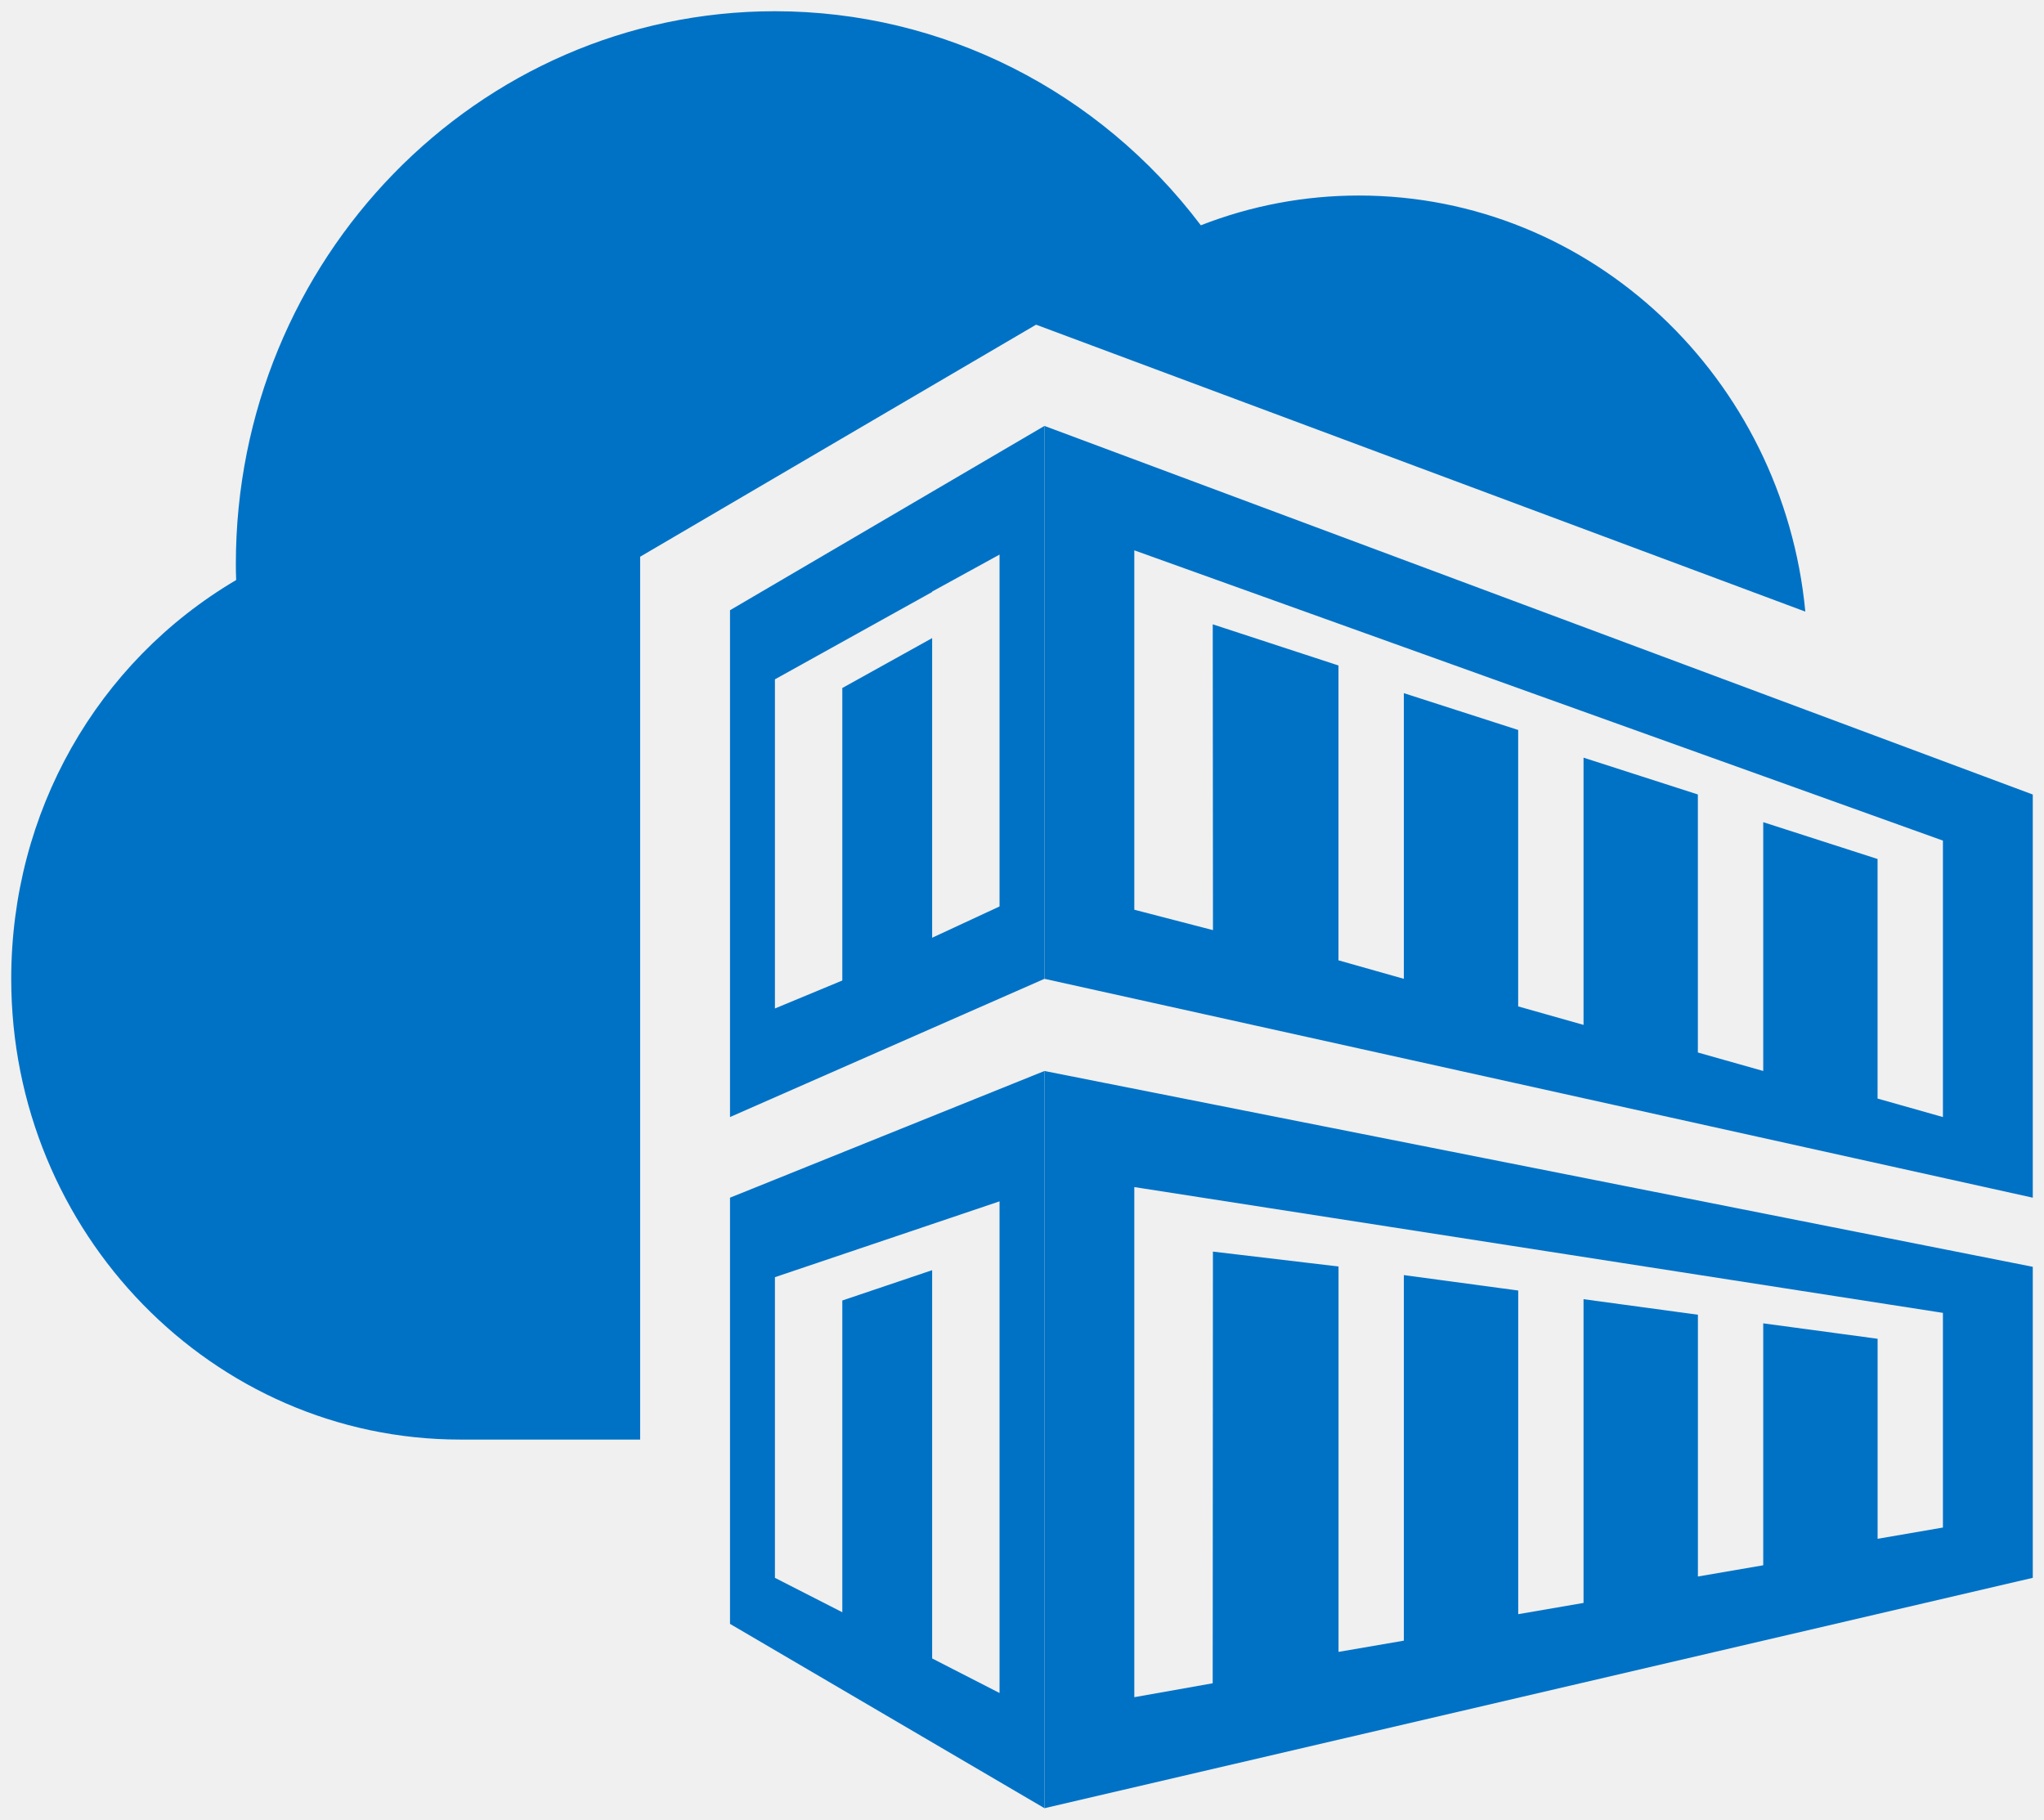
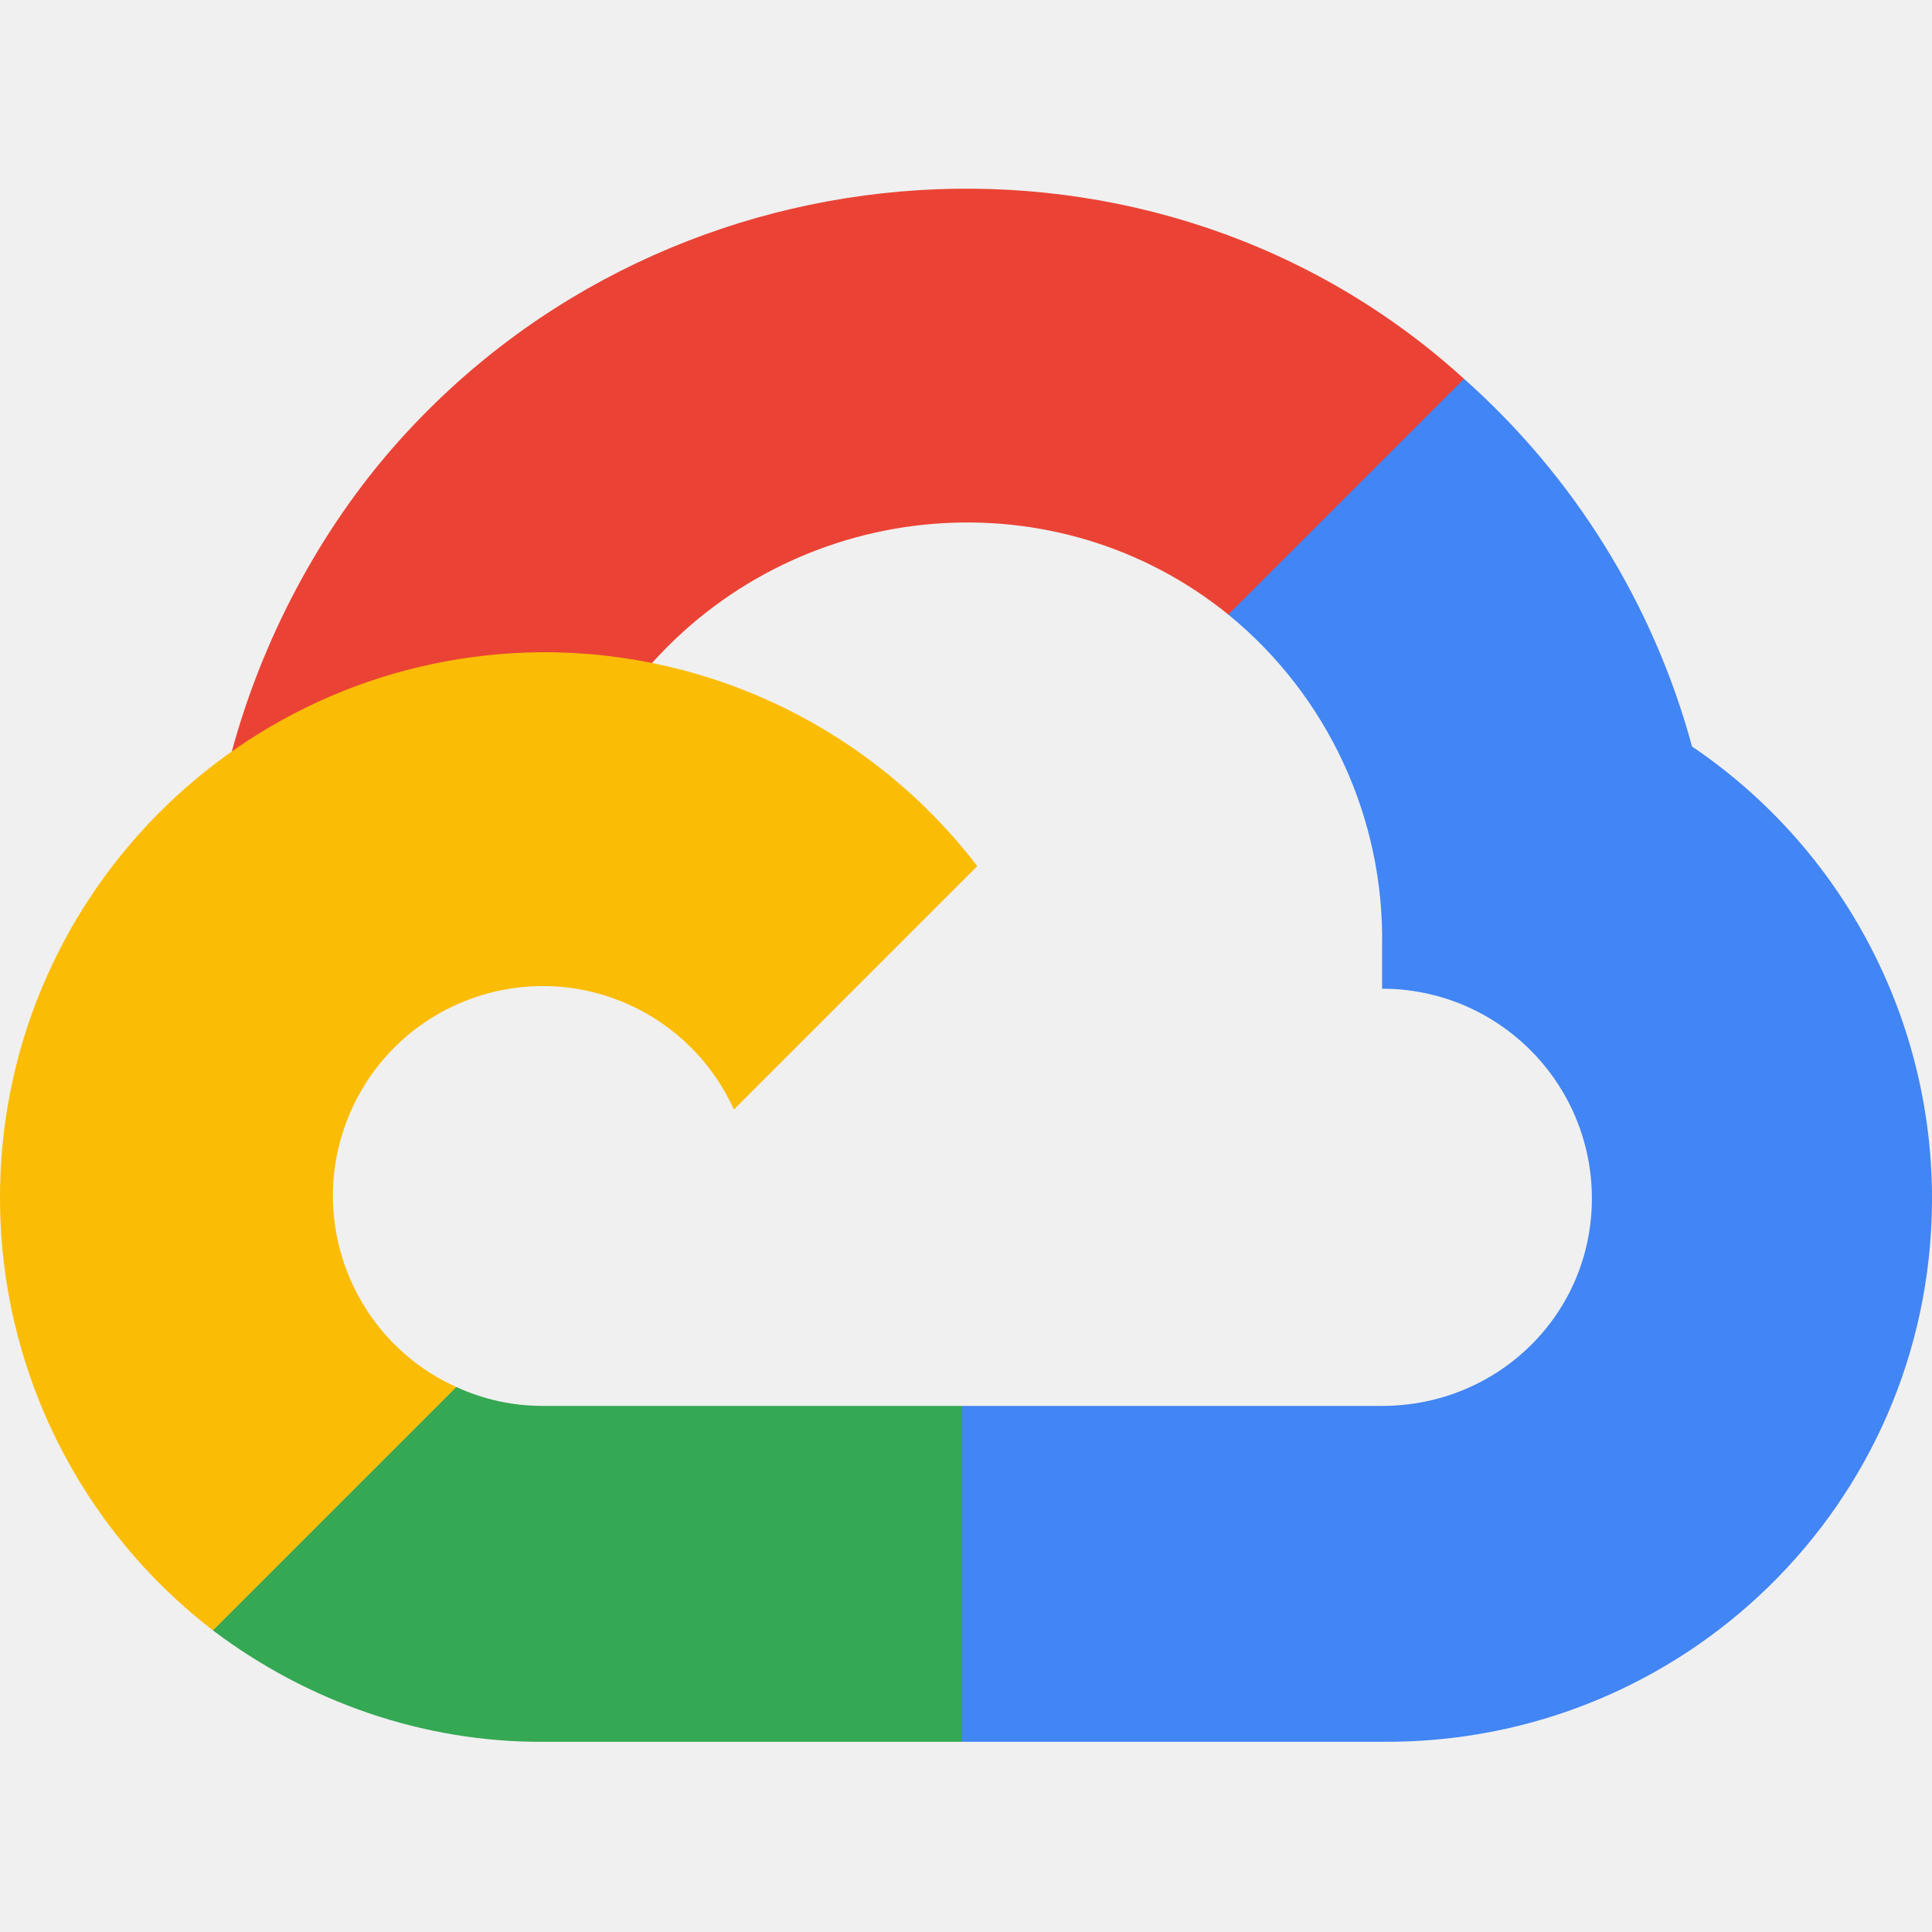
- <svg xmlns="http://www.w3.org/2000/svg" xmlns:xlink="http://www.w3.org/1999/xlink" viewBox="0 0 91 81" fill="#fff" fill-rule="evenodd" stroke="#000" stroke-linecap="round" stroke-linejoin="round">
-   <use xlink:href="#A" x=".5" y=".5" />
-   <symbol id="A" overflow="visible">
-     <g fill="#0072c6" stroke="none">
-       <path d="M32 26.667v22.564l14-6.154V18.462l-14 8.205zm12-2.478v2.051 13.615l-3 1.393v-13.34l-4 2.222v13.022l-3 1.245V31.795v-2.051l7-3.889v-.018l3-1.647h0z" />
-       <path d="M46 18.462v24.615l44 9.744V34.872l-44-16.41zm40 20.513v10.256l-2.91-.823V37.742L78 36.103V47.18l-2.91-.823V34.87L70 33.231v11.897l-2.91-.823V31.998L62 30.359v12.718l-2.91-.823V29.127l-5.598-1.832.01 13.614L50 40.001V26.052v-2.051l8 2.872h0l4 1.436 4 1.436 2 .718 7.714 2.769 2.286.82 4 1.436 4 1.436v2.051zM46 47.18v32.821l44-10.256V55.898L46 47.18zm40 20.326l-2.908.501v-8.905L78 58.415v10.771l-2.908.5V58.031L70 57.34v13.522l-2.908.501V56.954L62 56.267v16.275l-2.908.5V55.884l-5.592-.663-.01 19.218-3.49.62v-22.71l36 5.6v9.557zM28 24.285l17.626-10.33 34.248 12.774C78.892 16.353 70.37 8.205 60 8.205a19.29 19.29 0 0 0-7.038 1.325C48.426 3.532 41.456 0 34 0 20.766 0 10 11.042 10 24.615a16.59 16.59 0 0 0 .014.708C3.804 28.985 0 35.668 0 43.077 0 54.388 8.972 63.59 20 63.59h8V24.285z" />
-       <path d="M32 52.821v18.974l14 8.205V47.18l-14 5.641zm12 2.213v19.838l-3-1.538V56.048l-4 1.35v13.879l-3-1.532V58.411v-2.051l7-2.363 3-1.013v2.051z" />
-     </g>
-   </symbol>
+ <svg xmlns="http://www.w3.org/2000/svg" width="800px" height="800px" viewBox="0 -25 256 256" version="1.1" preserveAspectRatio="xMidYMid">
+   <g>
+     <path d="M170.252,56.819 L192.505,34.566 L193.988,25.196 C153.437,-11.677 88.976,-7.496 52.421,33.92 C42.267,45.423 34.734,59.764 30.717,74.573 L38.687,73.45 L83.192,66.111 L86.628,62.597 C106.425,40.855 139.898,37.93 162.756,56.429 L170.252,56.819 Z" fill="#EA4335">
+ 
+ </path>
+     <path d="M224.205,73.918 C219.09,55.082 208.589,38.149 193.988,25.196 L162.756,56.428 C175.944,67.204 183.457,83.438 183.135,100.465 L183.135,106.009 C198.486,106.009 210.932,118.454 210.932,133.805 C210.932,149.157 198.486,161.29 183.135,161.29 L127.464,161.29 L121.998,167.224 L121.998,200.564 L127.464,205.795 L183.135,205.795 C223.065,206.106 255.687,174.301 255.998,134.371 C256.186,110.168 244.253,87.478 224.205,73.918" fill="#4285F4">
+ 
+ </path>
+     <path d="M71.87,205.796 L127.463,205.796 L127.463,161.29 L71.87,161.29 C67.909,161.289 64.073,160.438 60.471,158.792 L52.584,161.212 L30.175,183.465 L28.223,191.039 C40.79,200.528 56.123,205.864 71.87,205.796" fill="#34A853">
+ 
+ </path>
+     <path d="M71.87,61.425 C31.939,61.663 -0.237,94.228 0.001,134.157 C0.134,156.456 10.548,177.446 28.223,191.038 L60.471,158.792 C46.48,152.47 40.263,136.006 46.584,122.016 C52.904,108.025 69.37,101.808 83.359,108.129 C89.524,110.913 94.461,115.852 97.246,122.016 L129.494,89.769 C115.773,71.832 94.453,61.344 71.87,61.425" fill="#FBBC05">
+ 
+ </path>
+   </g>
</svg>
